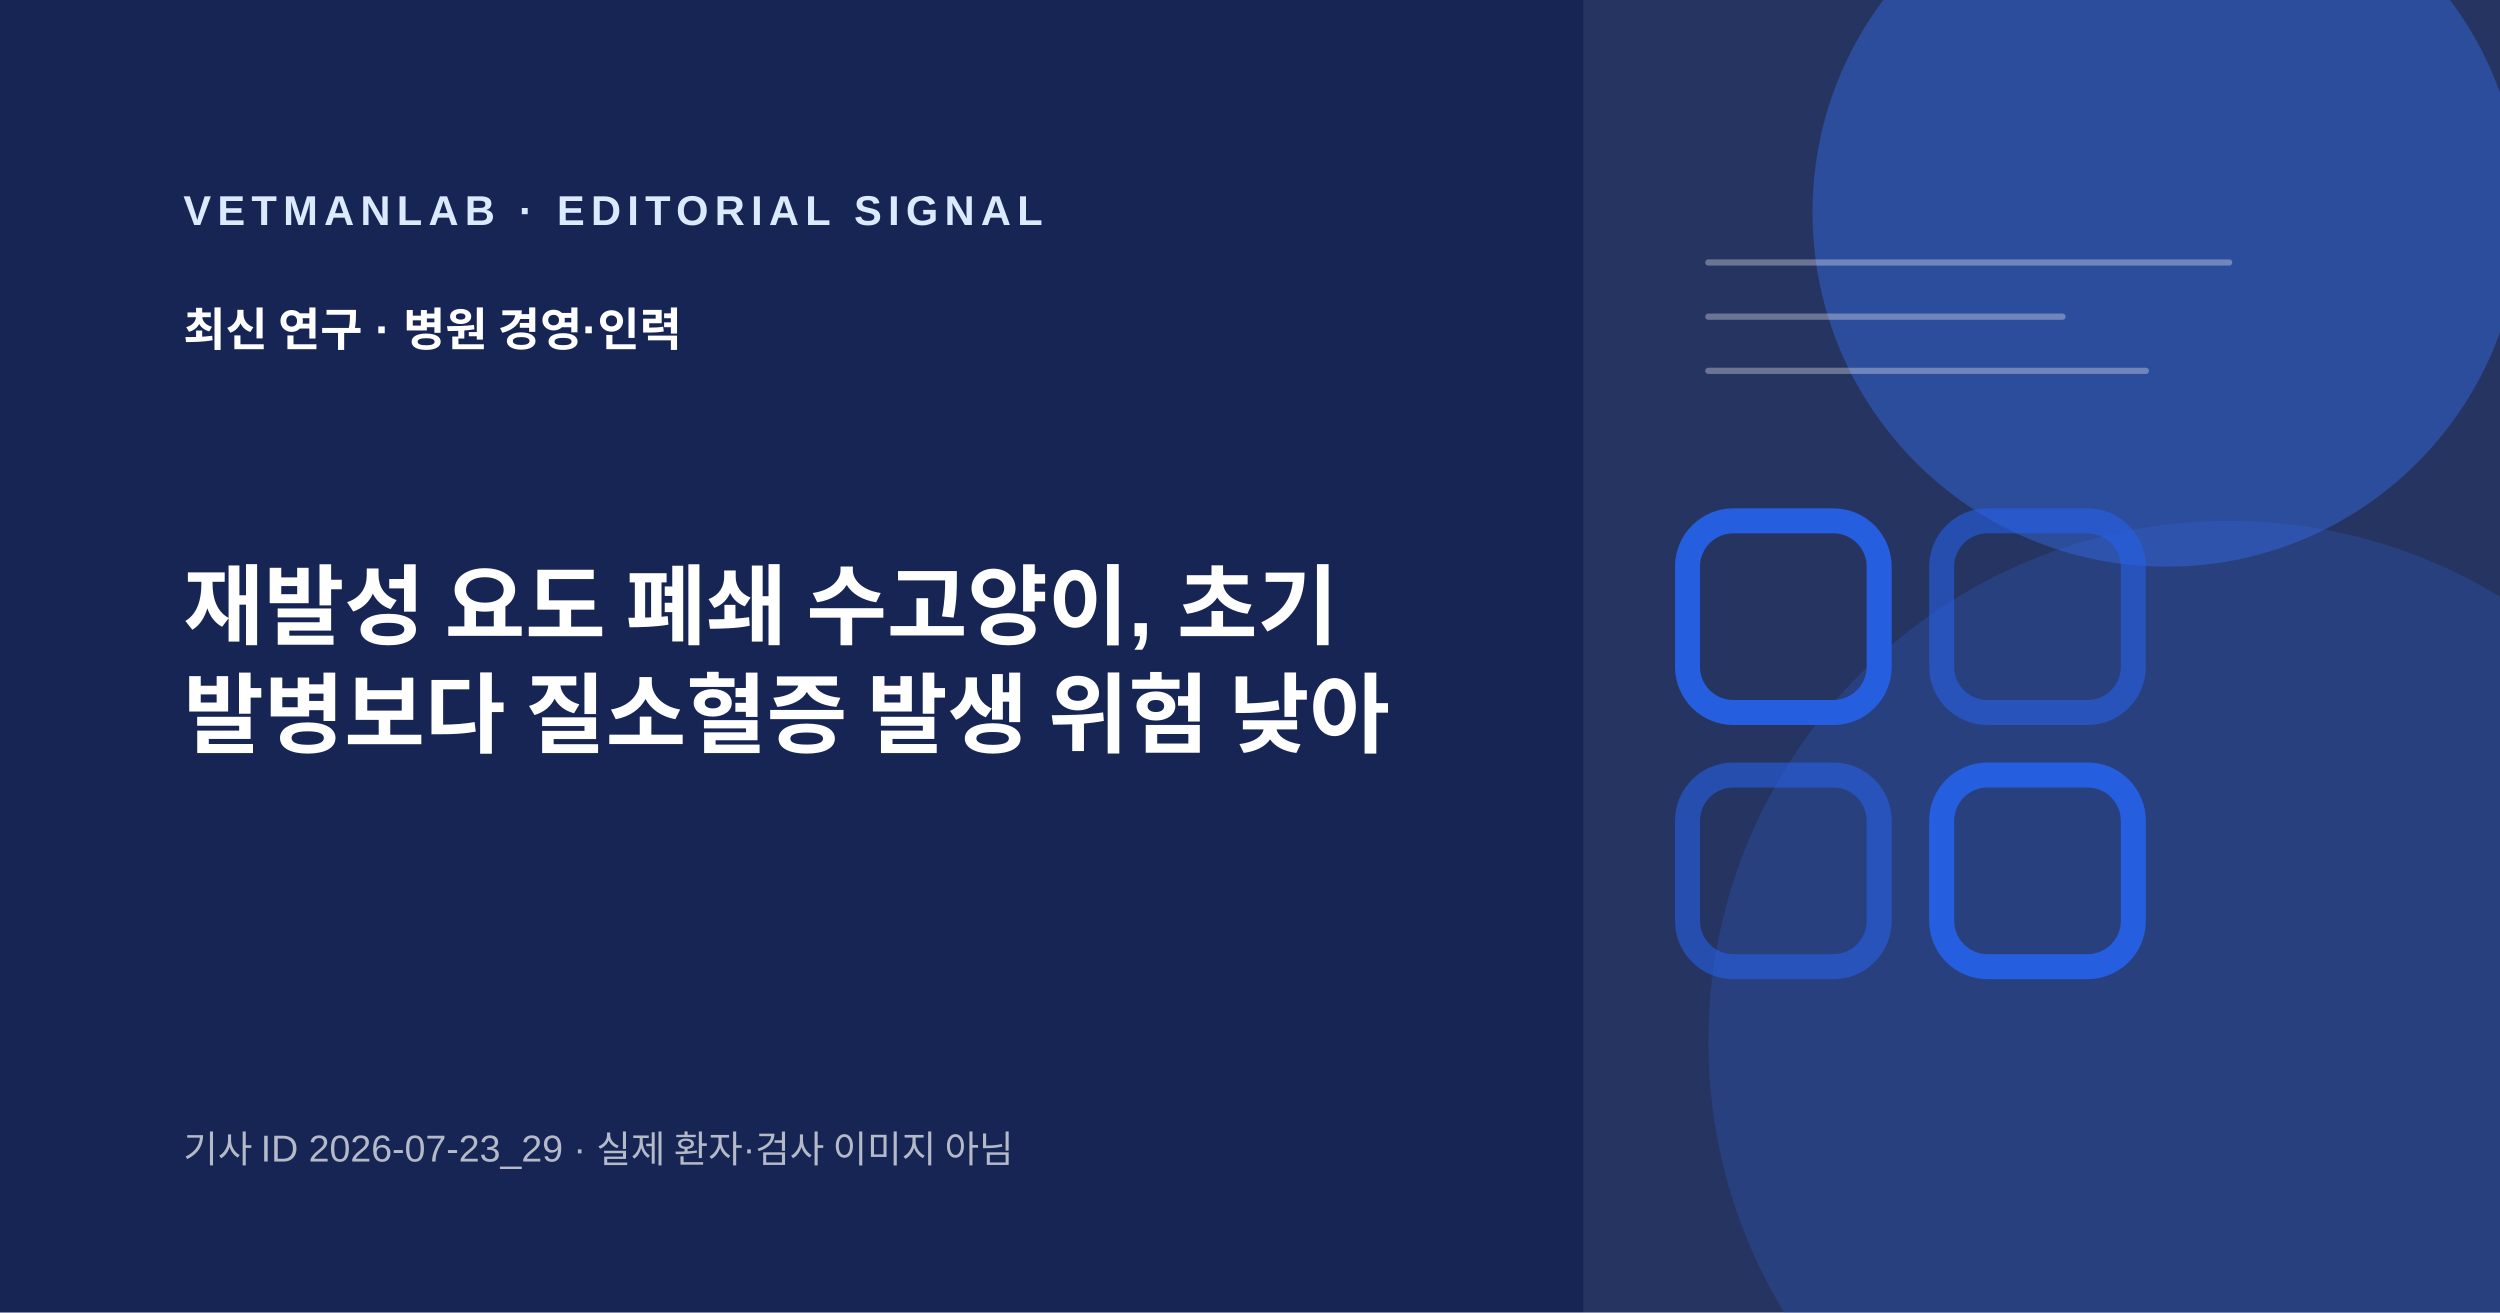
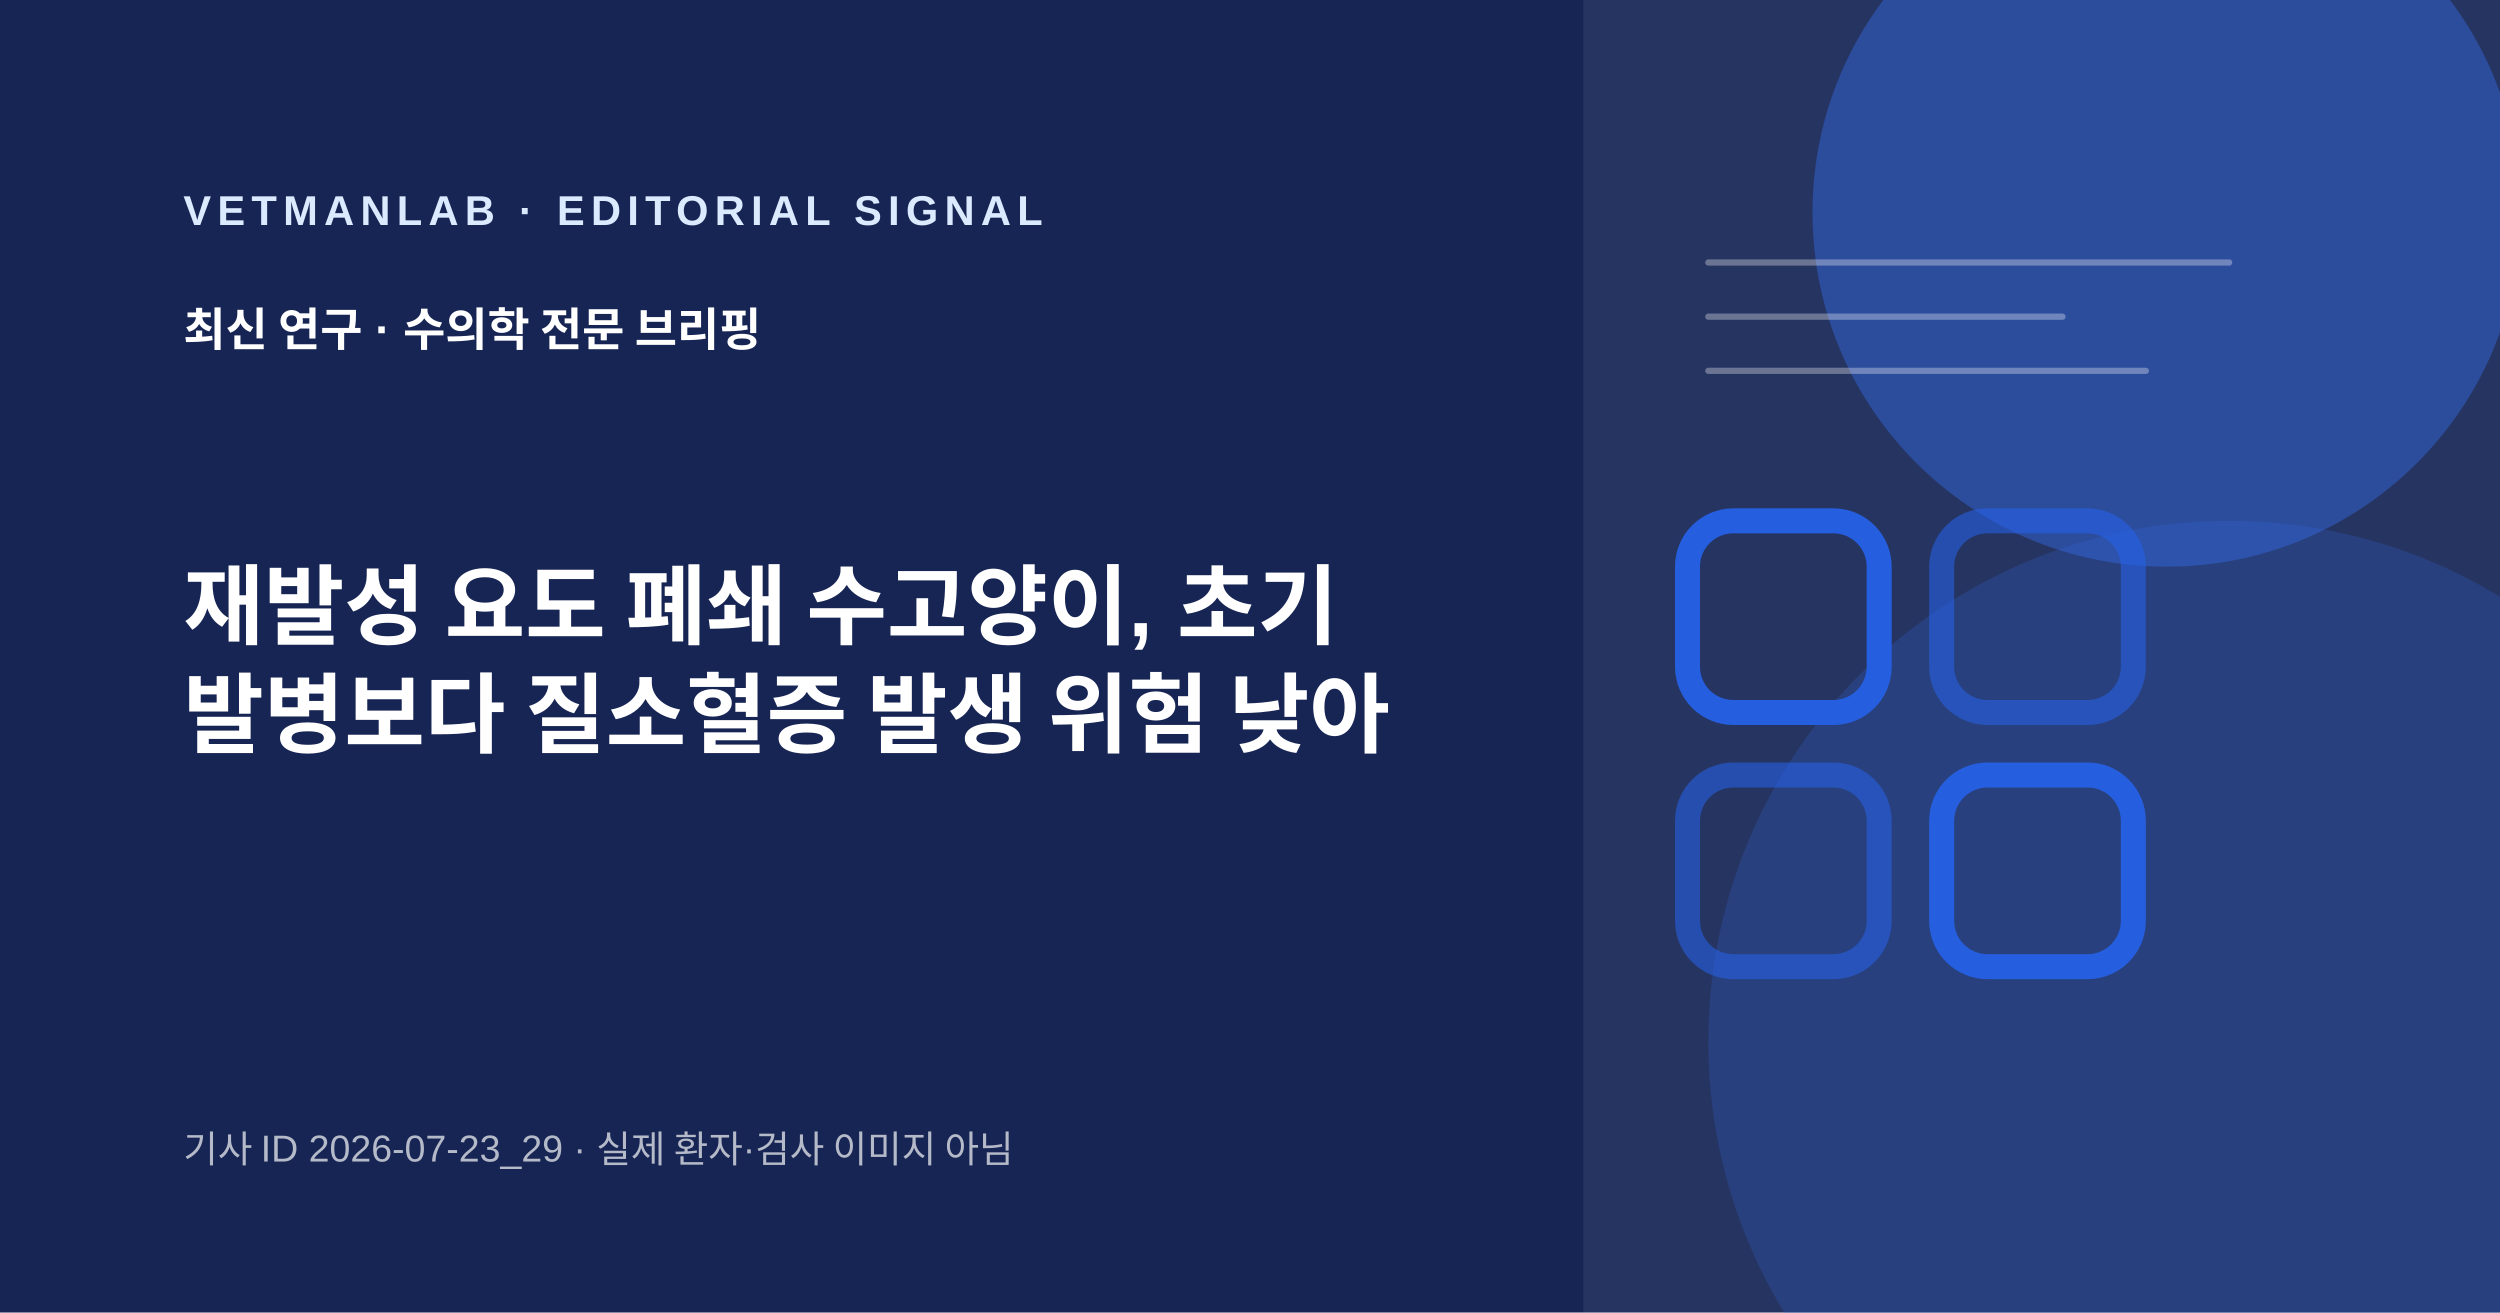
<svg xmlns="http://www.w3.org/2000/svg" width="1200" height="630" viewBox="0 0 1200 630" role="img" aria-labelledby="card-title card-desc">
  <rect width="1200" height="630" fill="#172554" />
  <circle cx="1040" cy="102" r="170" fill="#2563eb" opacity=".42" />
  <circle cx="1070" cy="500" r="250" fill="#2563eb" opacity=".2" />
  <path d="M760 0h440v630H760z" fill="#dbeafe" opacity=".08" />
  <path d="M820 126h250M820 152h170M820 178h210" stroke="#fff" stroke-opacity=".32" stroke-width="3" stroke-linecap="round" />
  <g transform="translate(810 250)" fill="none" stroke="#2563eb" stroke-width="12" opacity=".9">
    <rect x="0" y="0" width="92" height="92" rx="22" />
    <rect x="122" y="0" width="92" height="92" rx="22" opacity=".62" />
    <rect x="0" y="122" width="92" height="92" rx="22" opacity=".62" />
    <rect x="122" y="122" width="92" height="92" rx="22" />
  </g>
  <text x="88" y="108" fill="#dbeafe" font-family="Arial, Apple SD Gothic Neo, sans-serif" font-size="20" font-weight="700" letter-spacing="3">VETMANLAB · EDITORIAL SIGNAL</text>
-   <text x="88" y="166" fill="#ffffff" font-family="Arial, Apple SD Gothic Neo, sans-serif" font-size="22" font-weight="700">최신 연구 · 병원 경영·인력</text>
+   <text x="88" y="166" fill="#ffffff" font-family="Arial, Apple SD Gothic Neo, sans-serif" font-size="22" font-weight="700">최신 연구 · 수의학 전문 브리핑</text>
  <text x="88" y="306" fill="#ffffff" font-family="Arial, Apple SD Gothic Neo, sans-serif" font-size="42" font-weight="700">재발성 요도 폐쇄 수고양이, 초기</text>
  <text x="88" y="358" fill="#ffffff" font-family="Arial, Apple SD Gothic Neo, sans-serif" font-size="42" font-weight="700">발병보다 질소혈증 발생 위험 낮아</text>
  <text x="88" y="558" fill="#ffffff" fill-opacity=".68" font-family="Arial, Apple SD Gothic Neo, sans-serif" font-size="18">기사 ID 2026-07-23_29 · 실제 환자·검사 이미지 아님</text>
</svg>
